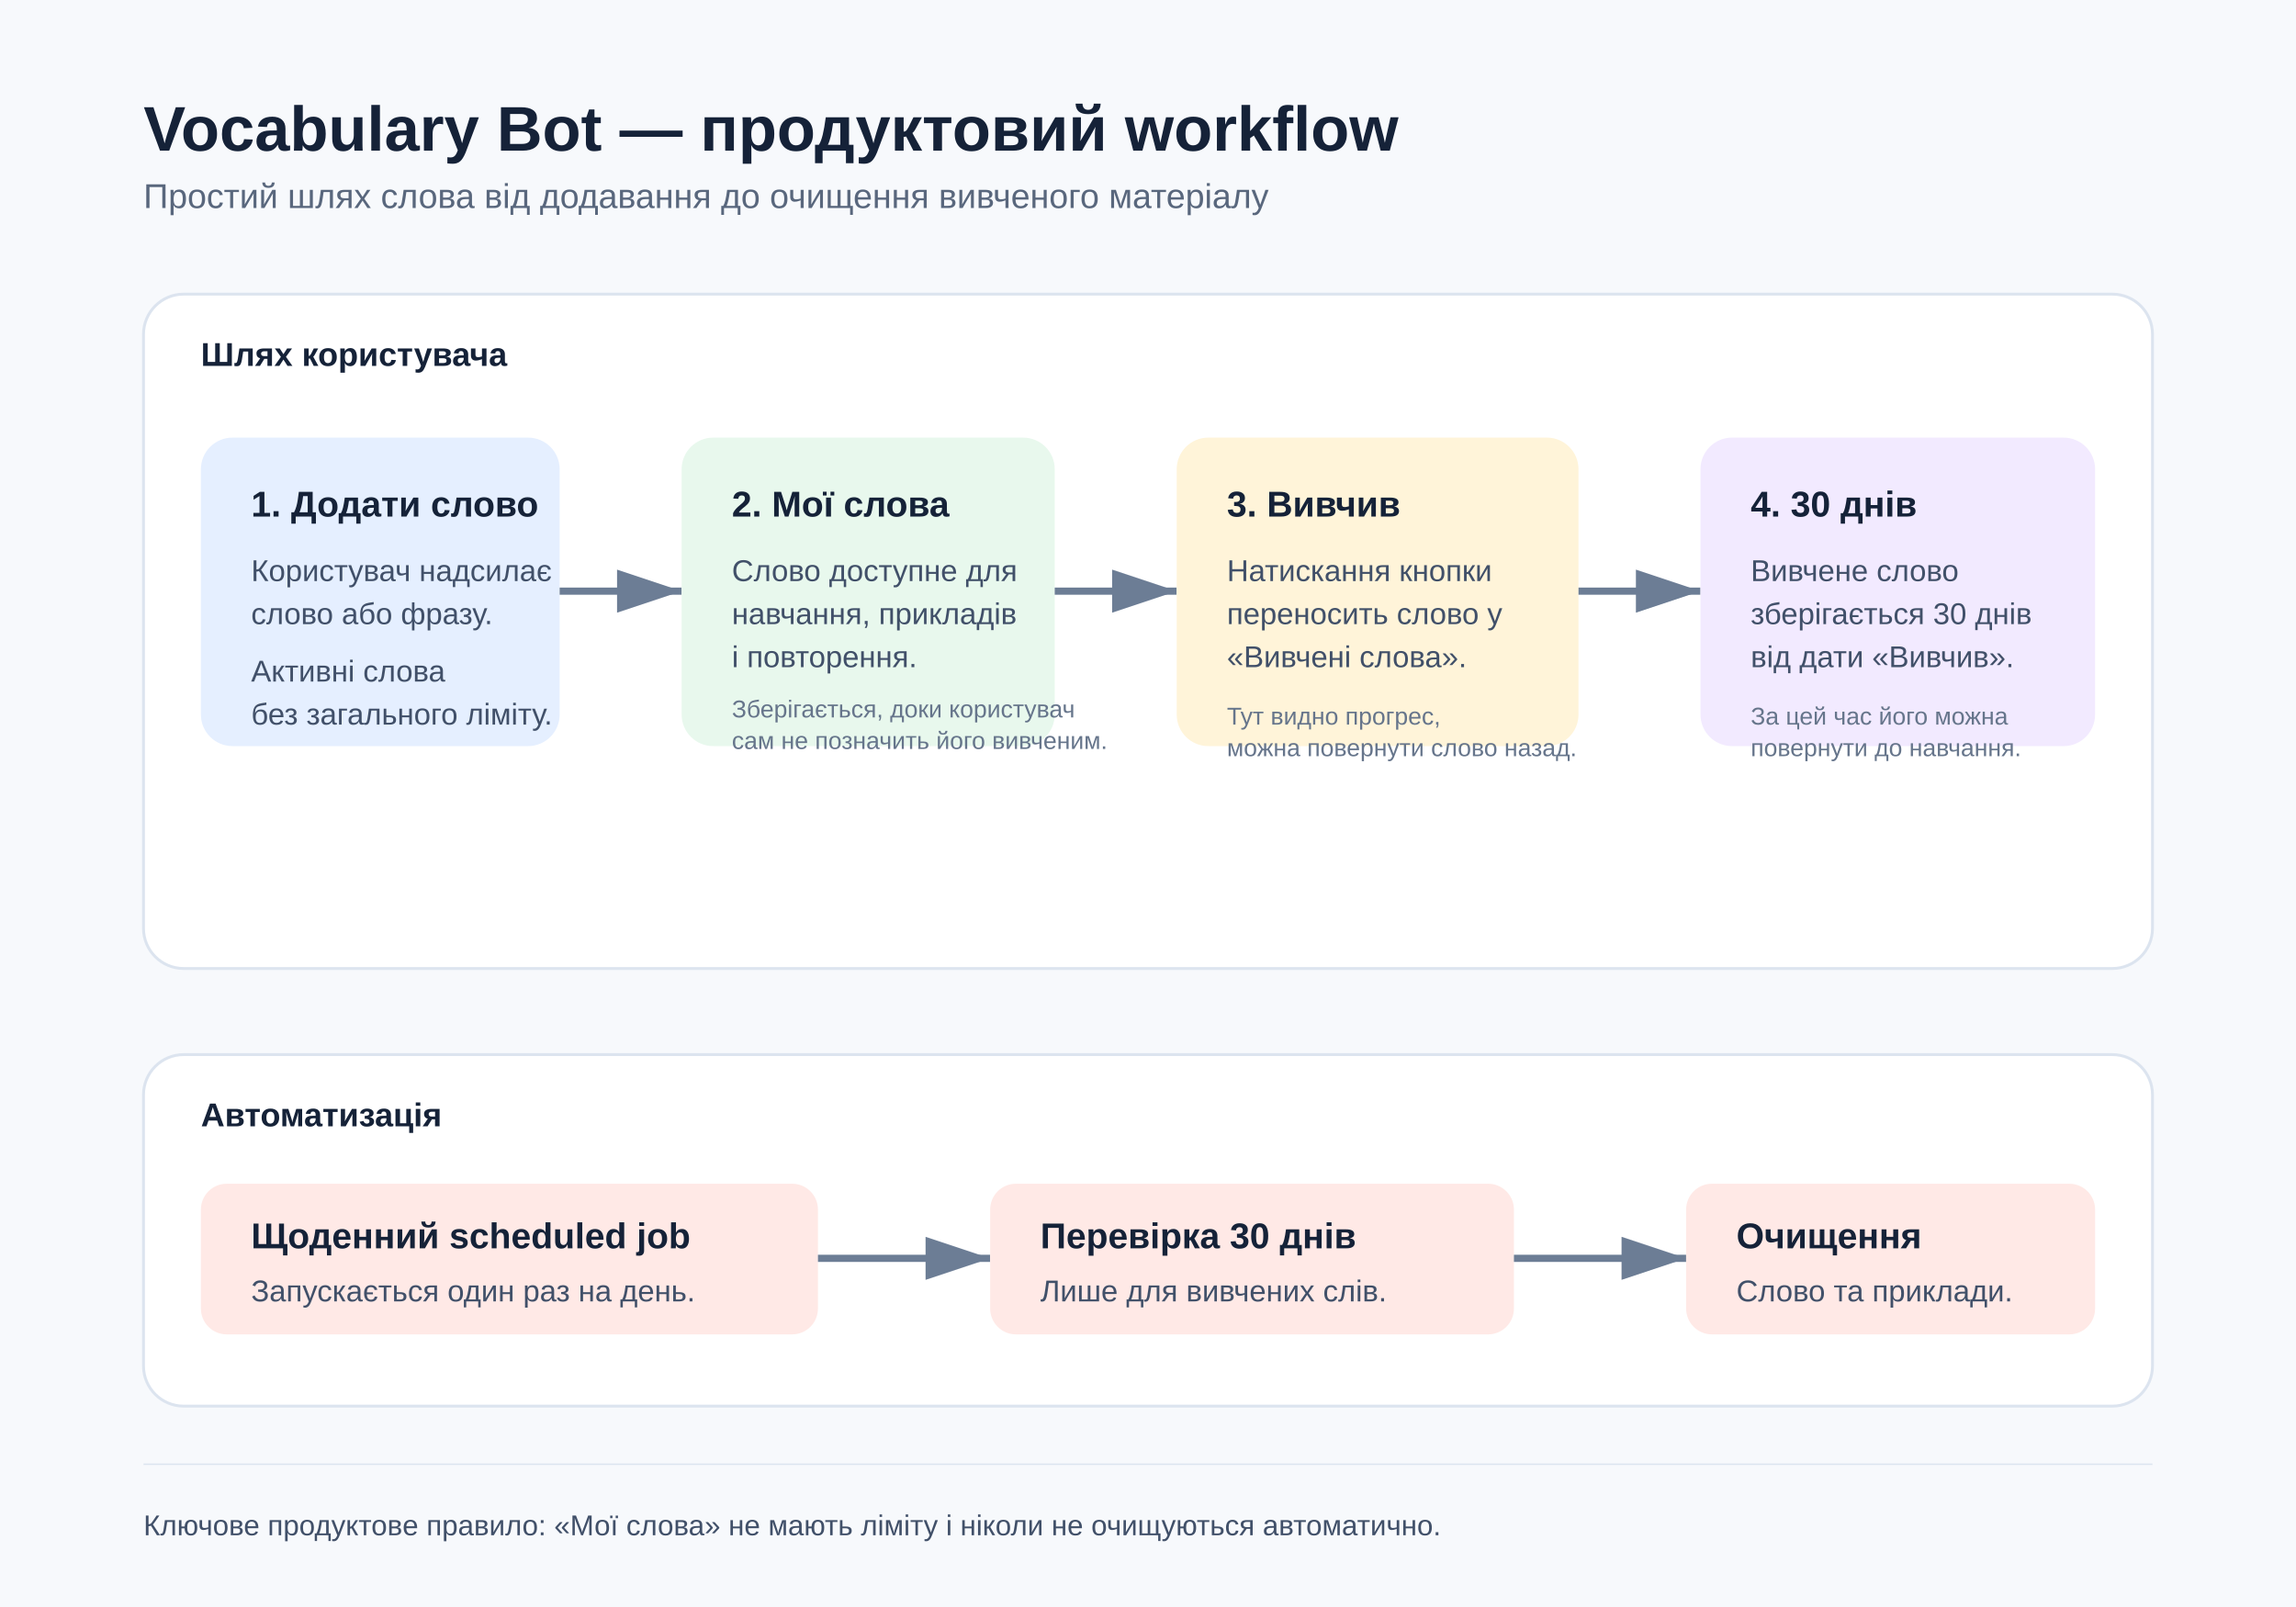
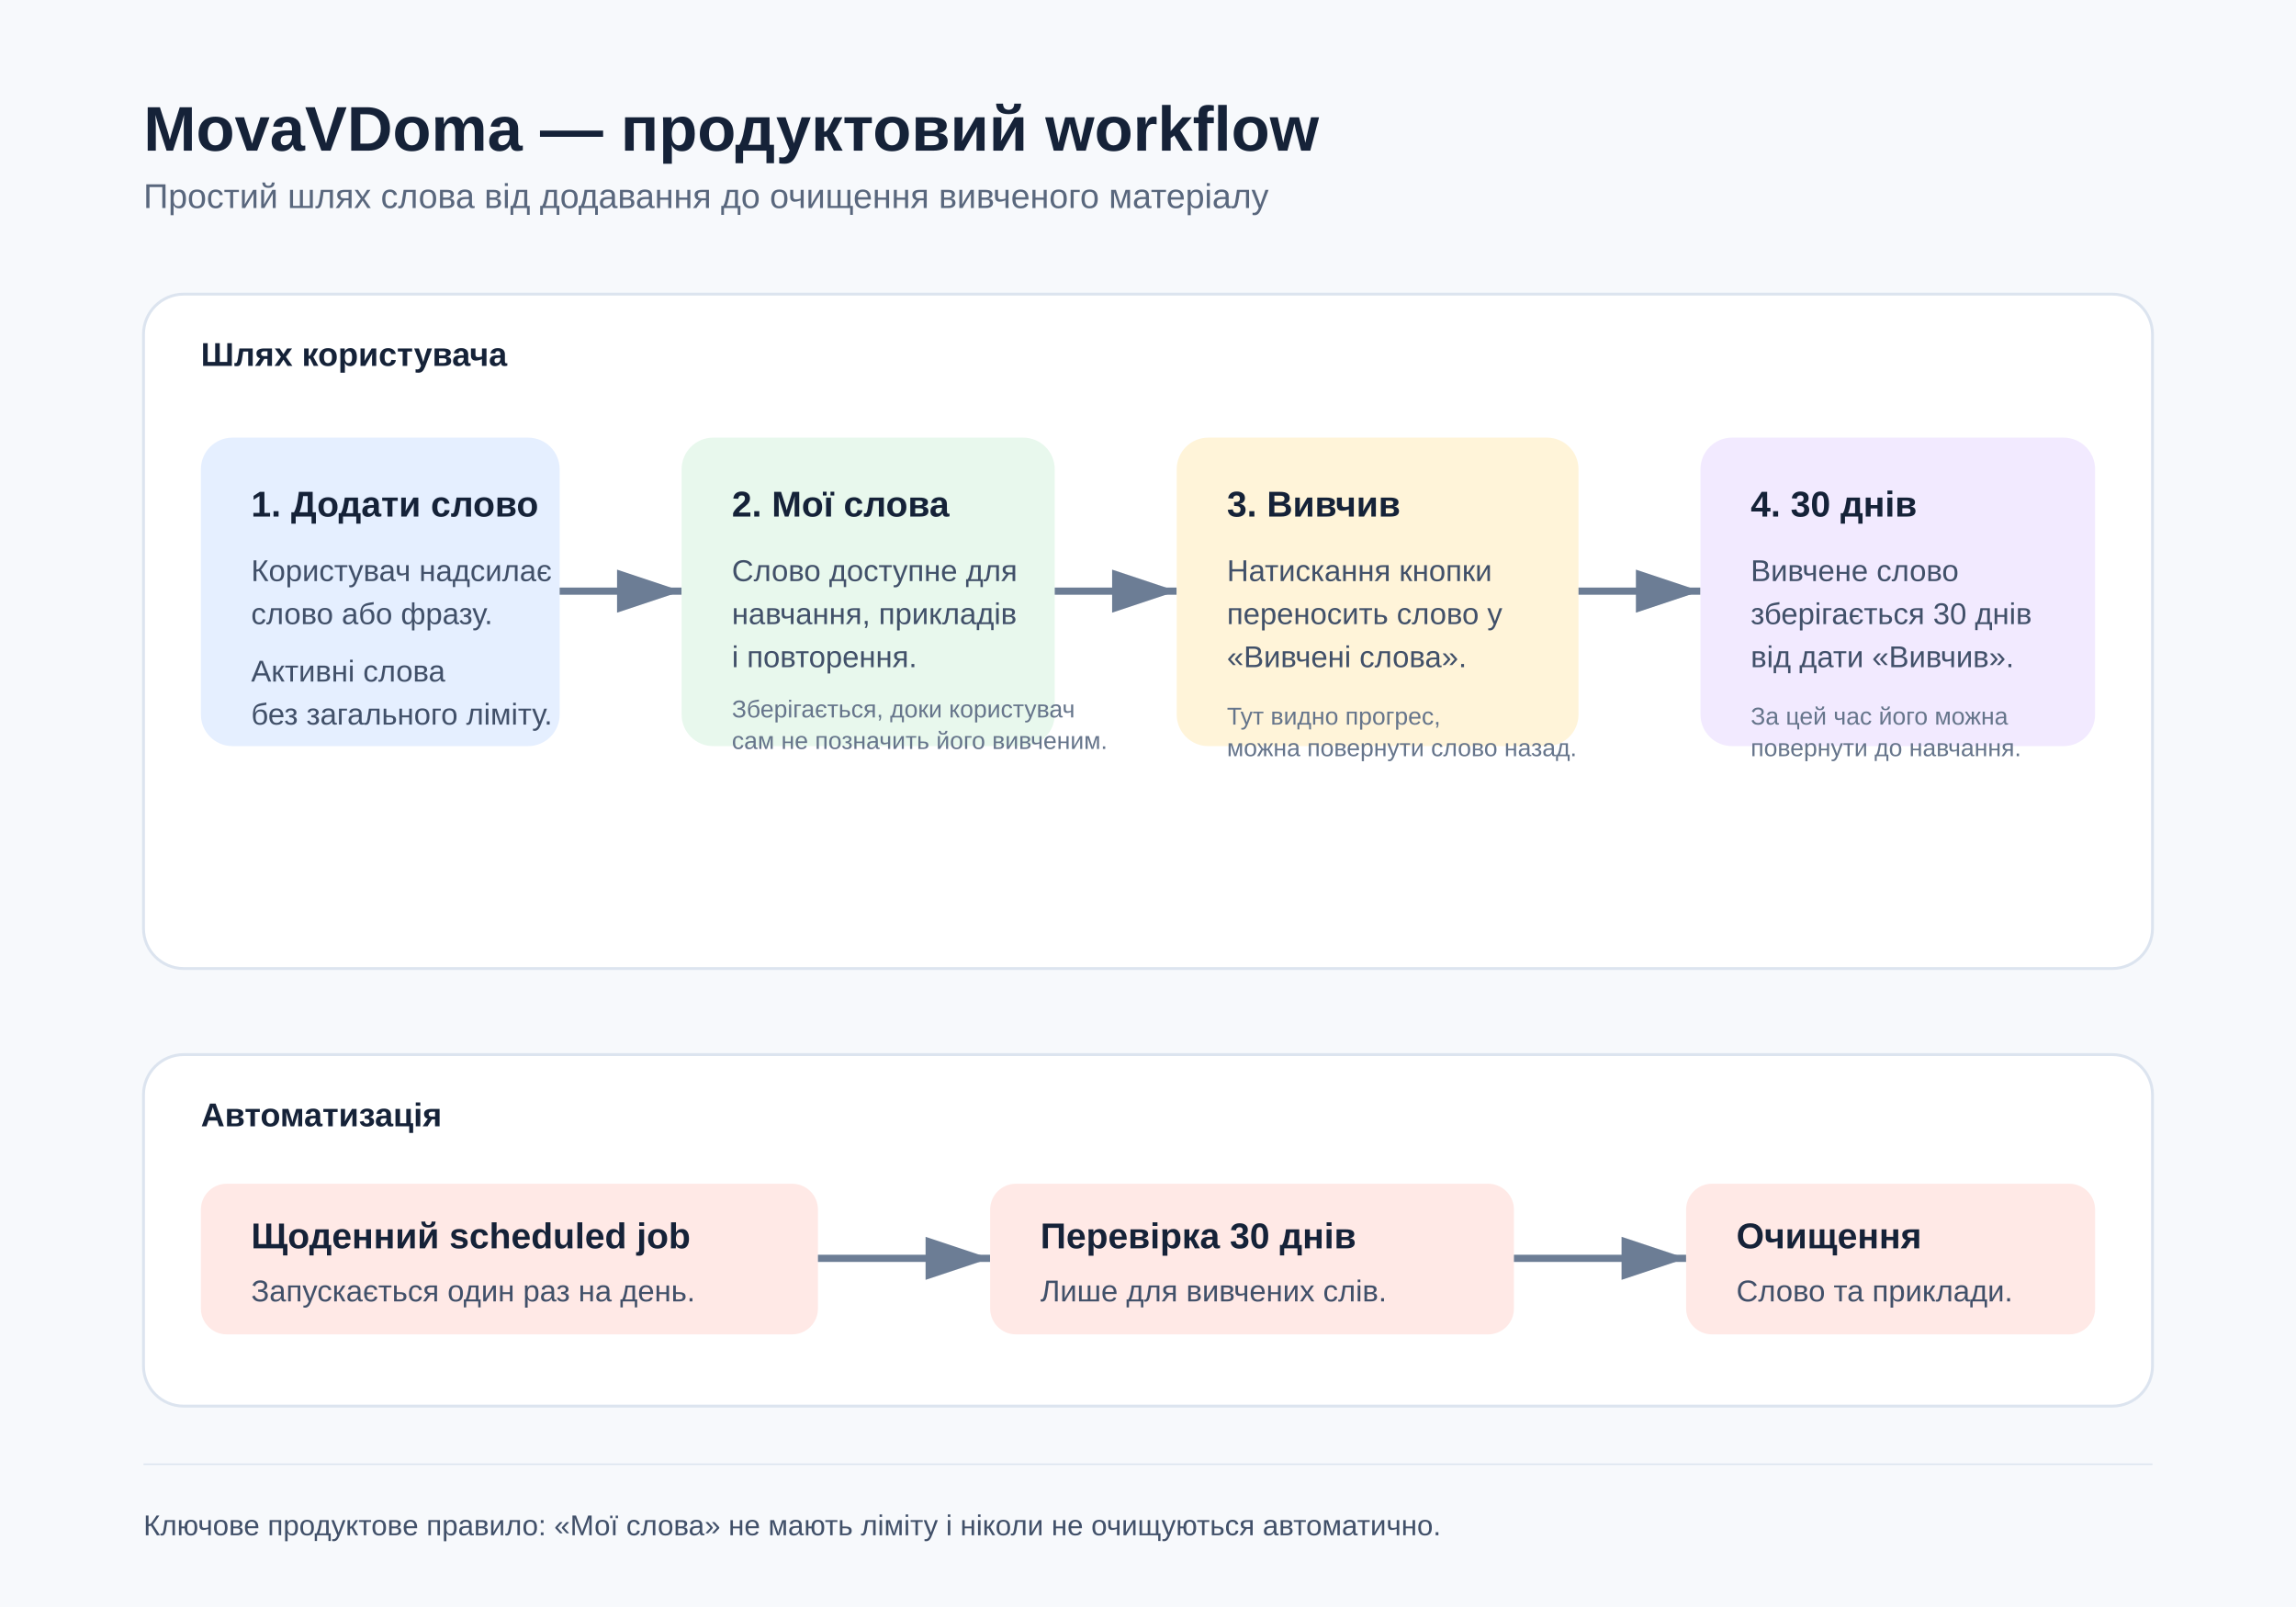
<svg xmlns="http://www.w3.org/2000/svg" width="1600" height="1120" viewBox="0 0 1600 1120" role="img" aria-labelledby="title description">
  <defs>
    <style>
      .canvas { fill: #f7f9fc; }
      .title { fill: #152238; font: 700 44px Arial, sans-serif; }
      .subtitle { fill: #59677d; font: 24px Arial, sans-serif; }
      .lane-title { fill: #152238; font: 700 23px Arial, sans-serif; }
      .box-title { fill: #152238; font: 700 25px Arial, sans-serif; }
      .box-body { fill: #415069; font: 21px Arial, sans-serif; }
      .note { fill: #415069; font: 20px Arial, sans-serif; }
      .tiny { fill: #66758b; font: 17px Arial, sans-serif; }
      .arrow { stroke: #6c7d95; stroke-width: 5; fill: none; marker-end: url(#arrowhead); }
    </style>
    <marker id="arrowhead" markerWidth="10" markerHeight="10" refX="9" refY="3" orient="auto">
      <path d="M0,0 L0,6 L9,3 z" fill="#6c7d95" />
    </marker>
  </defs>
  <rect class="canvas" width="1600" height="1120" />
-   <text class="title" x="100" y="105">Vocabulary Bot — продуктовий workflow</text>
+   <text class="title" x="100" y="105">MovaVDoma — продуктовий workflow</text>
  <text class="subtitle" x="100" y="145">Простий шлях слова від додавання до очищення вивченого матеріалу</text>
  <rect x="100" y="205" width="1400" height="470" rx="28" fill="#ffffff" stroke="#dce4ef" stroke-width="2" />
  <text class="lane-title" x="140" y="255">Шлях користувача</text>
  <rect x="140" y="305" width="250" height="215" rx="22" fill="#e5efff" />
  <text class="box-title" x="175" y="360">1. Додати слово</text>
  <text class="box-body" x="175" y="405">Користувач надсилає</text>
  <text class="box-body" x="175" y="435">слово або фразу.</text>
  <text class="box-body" x="175" y="475">Активні слова</text>
  <text class="box-body" x="175" y="505">без загального ліміту.</text>
  <path class="arrow" d="M390 412 H475" />
  <rect x="475" y="305" width="260" height="215" rx="22" fill="#e8f8ed" />
  <text class="box-title" x="510" y="360">2. Мої слова</text>
  <text class="box-body" x="510" y="405">Слово доступне для</text>
  <text class="box-body" x="510" y="435">навчання, прикладів</text>
  <text class="box-body" x="510" y="465">і повторення.</text>
  <text class="tiny" x="510" y="500">Зберігається, доки користувач</text>
  <text class="tiny" x="510" y="522">сам не позначить його вивченим.</text>
  <path class="arrow" d="M735 412 H820" />
  <rect x="820" y="305" width="280" height="215" rx="22" fill="#fff4d9" />
  <text class="box-title" x="855" y="360">3. Вивчив</text>
  <text class="box-body" x="855" y="405">Натискання кнопки</text>
  <text class="box-body" x="855" y="435">переносить слово у</text>
  <text class="box-body" x="855" y="465">«Вивчені слова».</text>
  <text class="tiny" x="855" y="505">Тут видно прогрес,</text>
  <text class="tiny" x="855" y="527">можна повернути слово назад.</text>
  <path class="arrow" d="M1100 412 H1185" />
  <rect x="1185" y="305" width="275" height="215" rx="22" fill="#f2eaff" />
  <text class="box-title" x="1220" y="360">4. 30 днів</text>
  <text class="box-body" x="1220" y="405">Вивчене слово</text>
  <text class="box-body" x="1220" y="435">зберігається 30 днів</text>
  <text class="box-body" x="1220" y="465">від дати «Вивчив».</text>
  <text class="tiny" x="1220" y="505">За цей час його можна</text>
  <text class="tiny" x="1220" y="527">повернути до навчання.</text>
  <rect x="100" y="735" width="1400" height="245" rx="28" fill="#ffffff" stroke="#dce4ef" stroke-width="2" />
  <text class="lane-title" x="140" y="785">Автоматизація</text>
  <rect x="140" y="825" width="430" height="105" rx="18" fill="#ffe9e6" />
  <text class="box-title" x="175" y="870">Щоденний scheduled job</text>
  <text class="box-body" x="175" y="907">Запускається один раз на день.</text>
  <path class="arrow" d="M570 877 H690" />
  <rect x="690" y="825" width="365" height="105" rx="18" fill="#ffe9e6" />
  <text class="box-title" x="725" y="870">Перевірка 30 днів</text>
  <text class="box-body" x="725" y="907">Лише для вивчених слів.</text>
  <path class="arrow" d="M1055 877 H1175" />
  <rect x="1175" y="825" width="285" height="105" rx="18" fill="#ffe9e6" />
  <text class="box-title" x="1210" y="870">Очищення</text>
  <text class="box-body" x="1210" y="907">Слово та приклади.</text>
  <rect x="100" y="1020" width="1400" height="1" fill="#dce4ef" />
  <text class="note" x="100" y="1070">Ключове продуктовe правило: «Мої слова» не мають ліміту і ніколи не очищуються автоматично.</text>
</svg>
